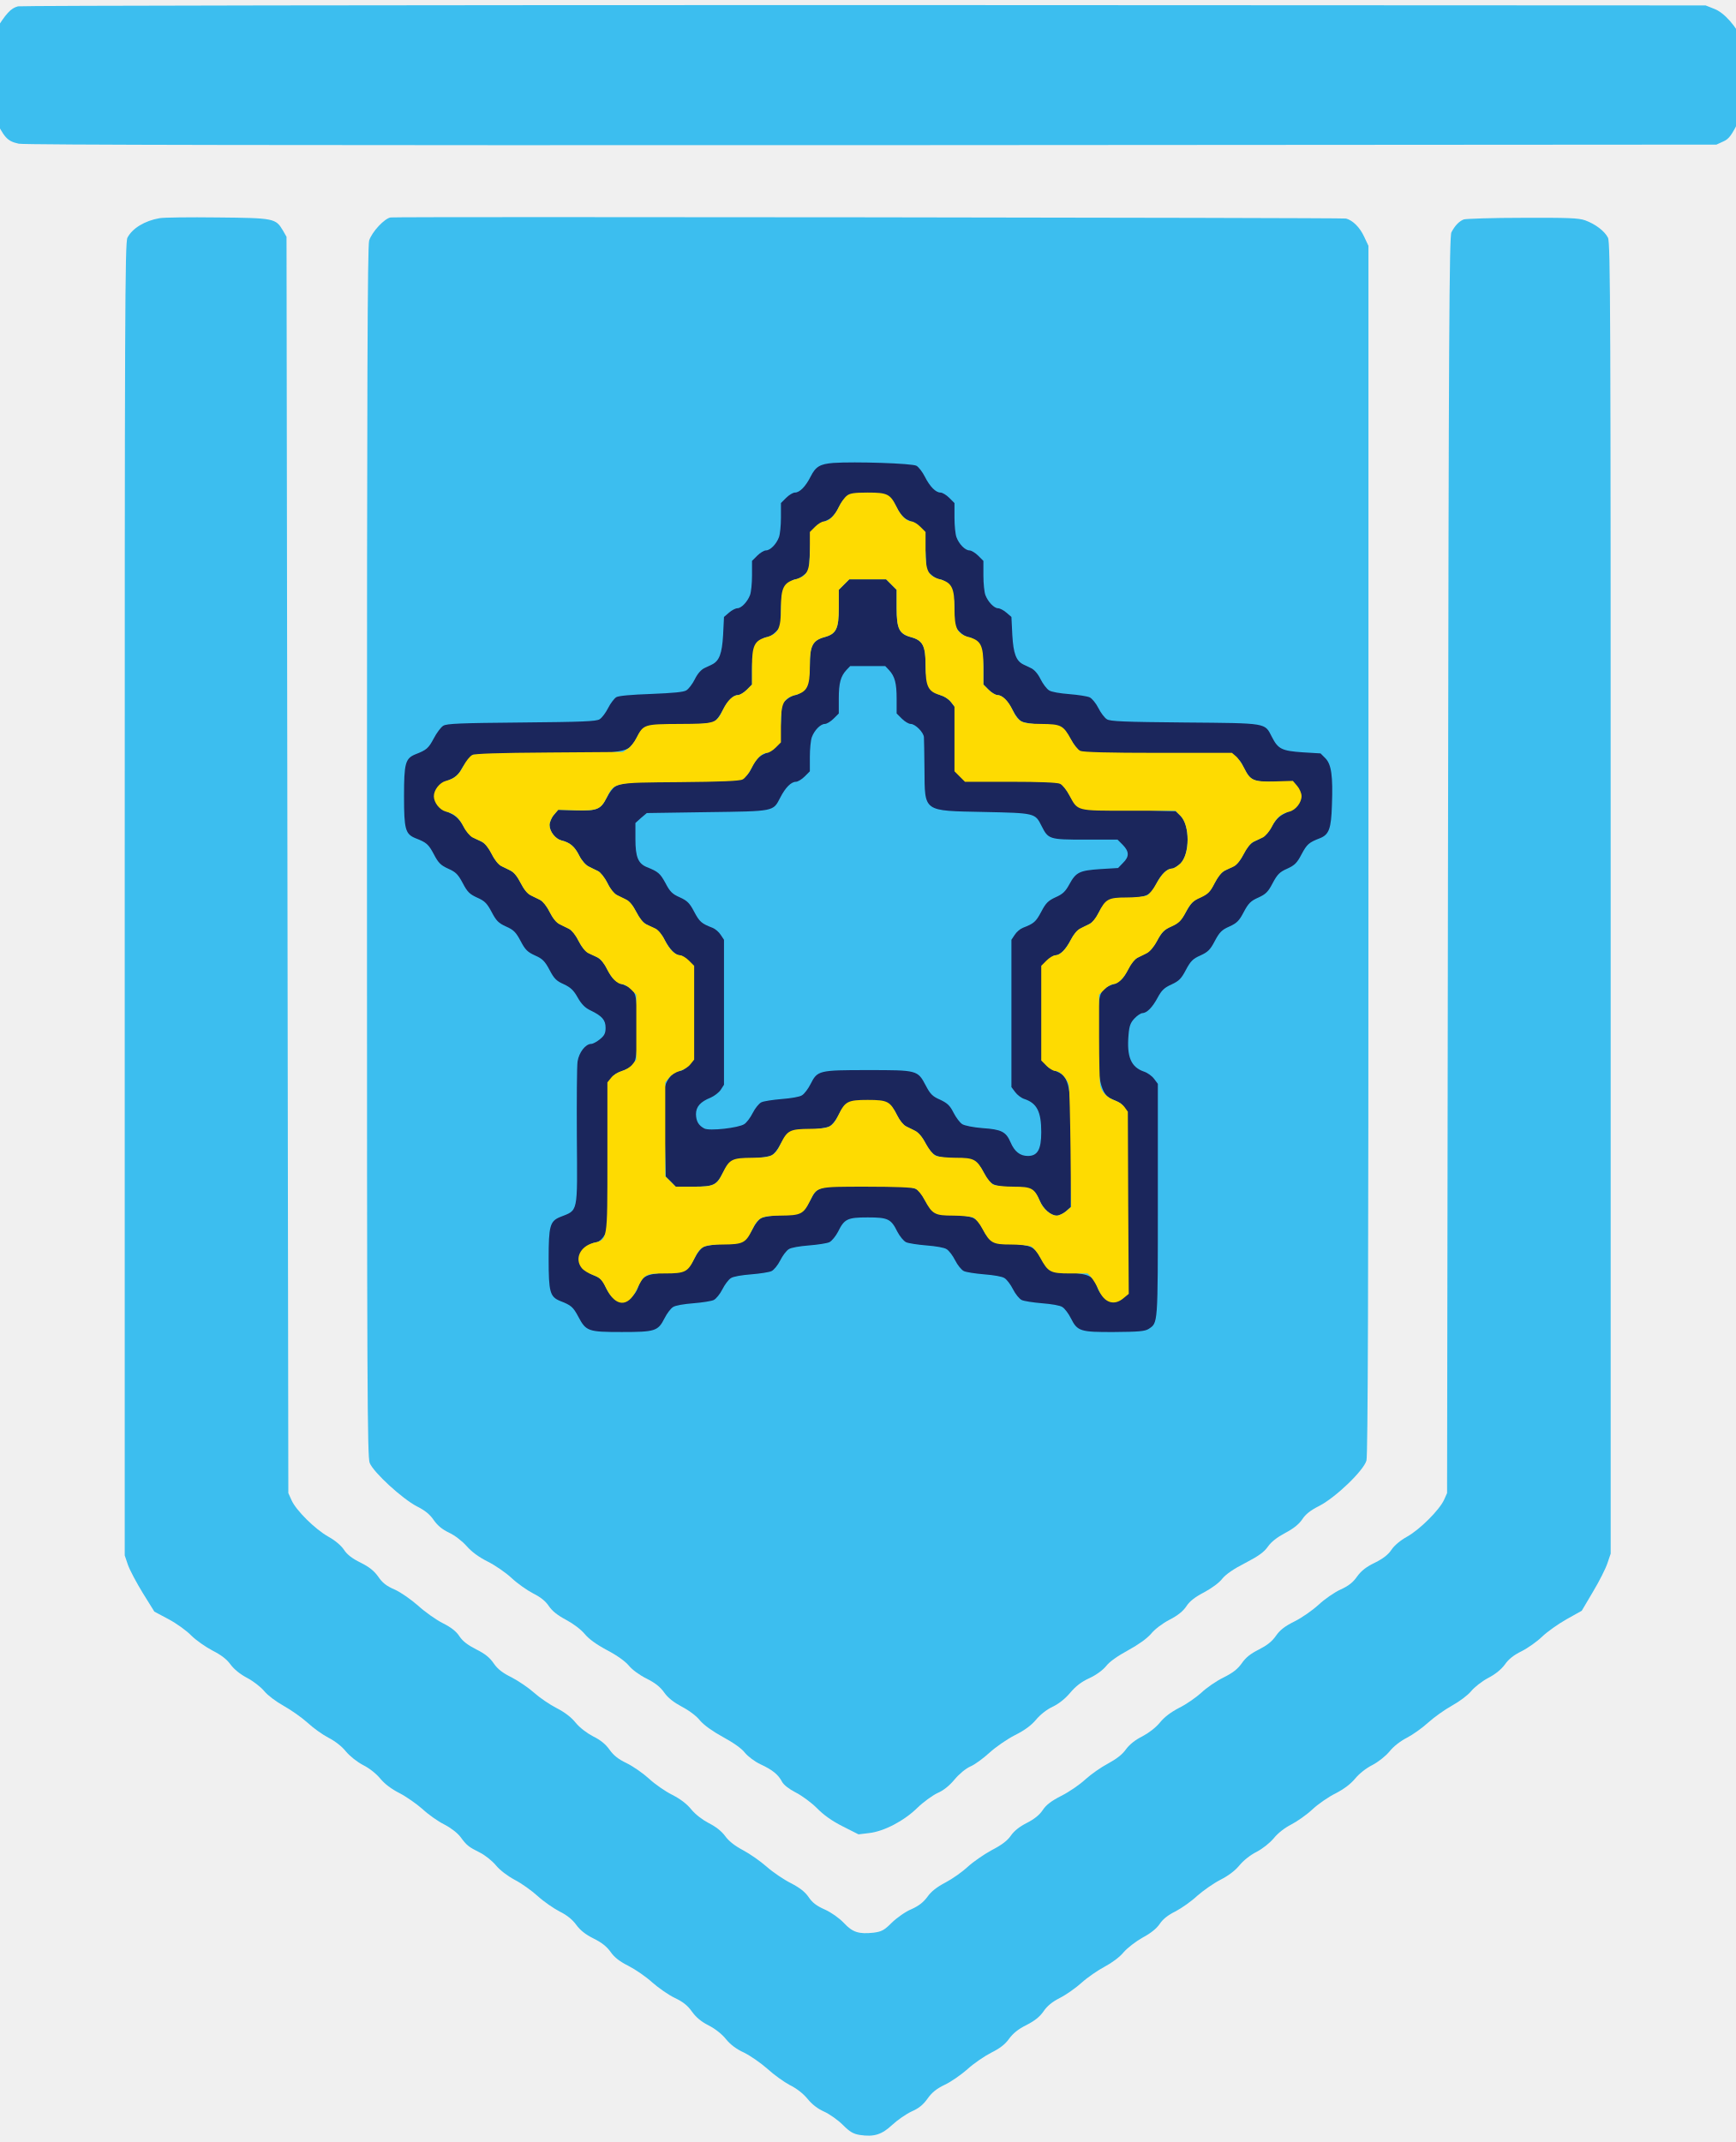
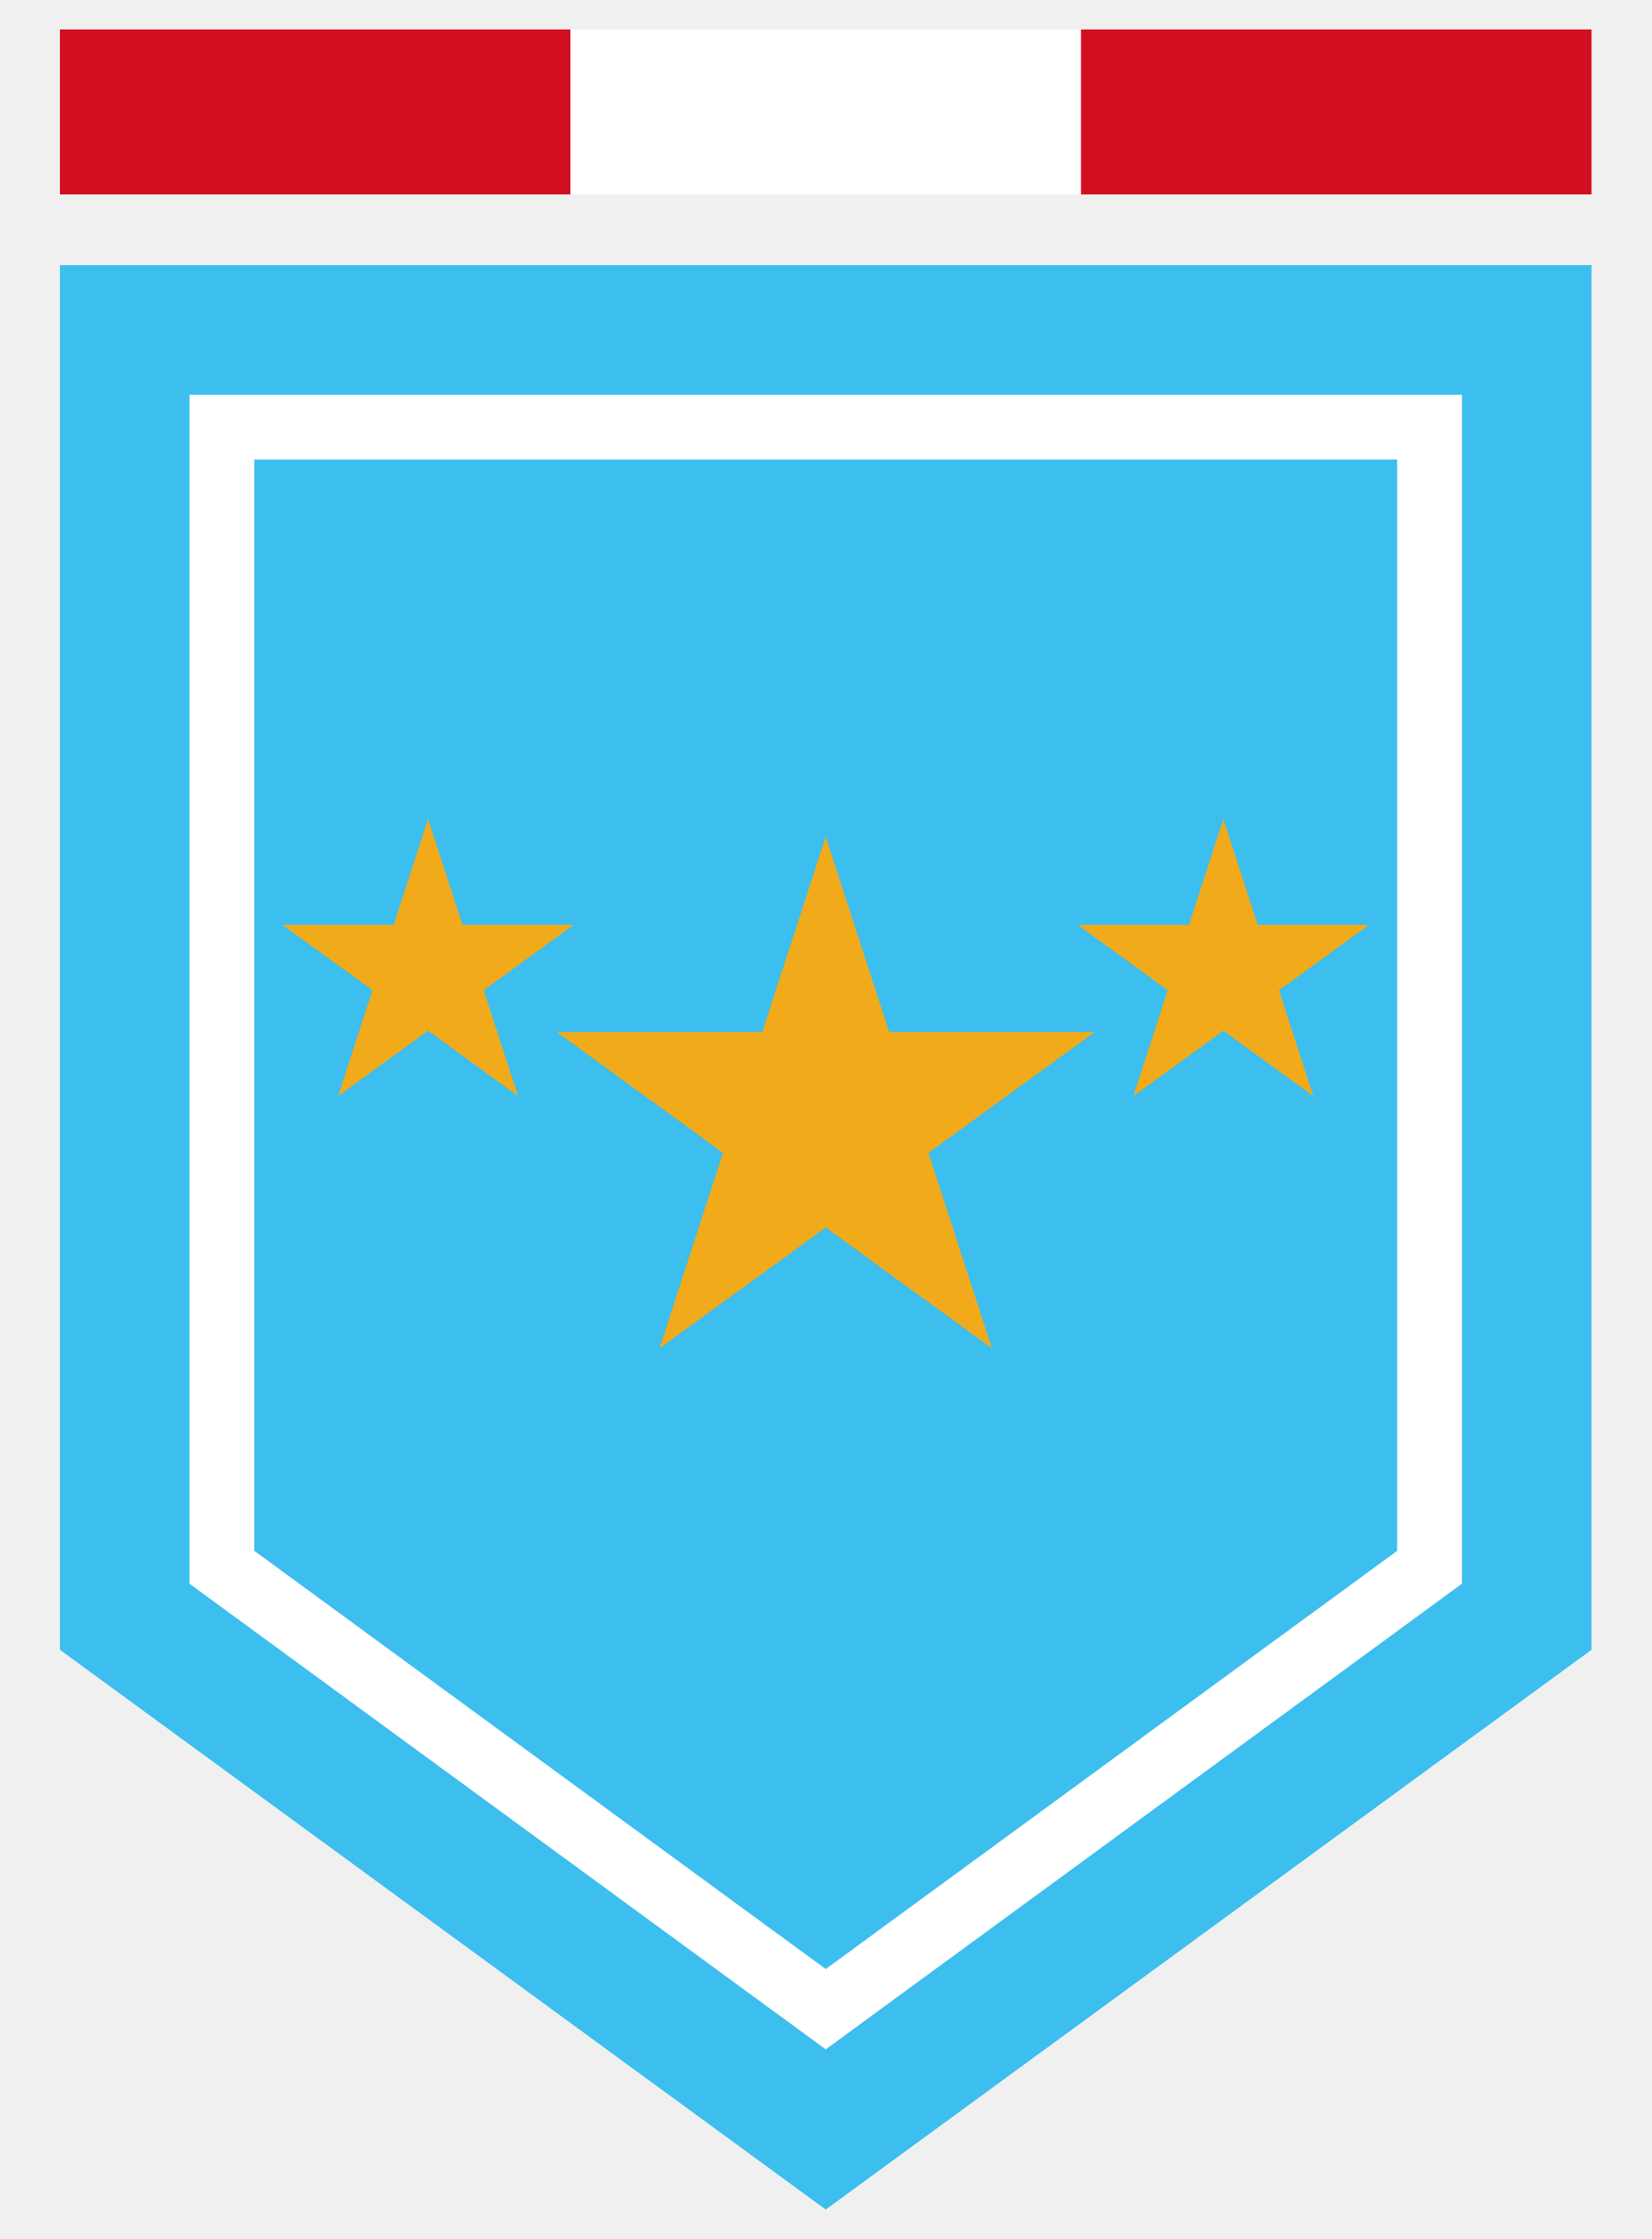
- <svg xmlns="http://www.w3.org/2000/svg" viewBox="192 80 960 1184" width="256" height="316">
-   <g transform="translate(0,1344) scale(0.1,-0.1)" fill="#3CBEEF">
-     <path d="M2020 12610 c-40 -10 -67 -39 -130 -142 l-45 -73 -3 -147 -3 -147 46 -98 c59 -122 75 -139 139 -153 35 -7 1474 -9 4721 -8 l4670 3 37 17 c32 14 45 31 90 120 l53 103 -1 136 0 136 -27 54 c-45 92 -109 164 -164 185 l-48 19 -4650 2 c-2557 0 -4666 -3 -4685 -7z" />
-     <path d="M2803 11438 c-82 -14 -151 -56 -178 -108 -14 -26 -15 -436 -15 -3660 l0 -3630 18 -53 c10 -28 47 -98 82 -155 l64 -103 79 -42 c43 -23 99 -63 125 -90 26 -26 79 -63 117 -83 49 -25 79 -48 100 -77 20 -27 53 -54 93 -75 34 -18 76 -51 94 -73 19 -23 64 -57 107 -81 41 -23 101 -65 133 -94 31 -29 83 -66 116 -83 35 -18 73 -47 96 -76 23 -27 61 -57 95 -75 34 -17 72 -47 95 -75 25 -30 61 -57 106 -80 37 -19 94 -59 127 -88 32 -30 86 -68 120 -85 37 -19 73 -47 90 -69 35 -48 46 -56 108 -87 28 -14 67 -45 88 -70 22 -27 64 -59 105 -81 37 -19 94 -60 127 -90 33 -30 88 -68 121 -85 42 -21 71 -45 92 -74 22 -30 51 -53 95 -75 45 -22 74 -45 95 -75 22 -31 51 -53 99 -77 37 -19 96 -59 131 -91 35 -31 91 -70 125 -86 46 -22 71 -42 95 -76 23 -32 52 -56 92 -76 35 -18 73 -47 96 -76 25 -31 59 -56 101 -75 34 -17 92 -57 128 -89 36 -33 92 -73 124 -90 37 -18 74 -47 98 -76 25 -31 56 -55 92 -71 29 -13 76 -46 103 -73 39 -39 58 -50 94 -56 80 -12 122 2 180 56 29 27 77 60 107 74 39 17 63 36 88 71 25 35 50 55 96 77 34 16 90 55 125 86 35 32 94 72 131 91 48 24 77 46 99 77 22 30 51 54 96 76 45 23 73 45 94 75 20 30 48 53 91 75 34 17 88 55 120 84 32 29 90 69 128 89 41 22 83 53 105 80 21 24 66 59 105 81 45 24 77 50 94 75 17 26 45 49 88 70 34 18 88 56 120 86 33 29 90 69 127 88 45 23 81 50 106 80 23 28 61 58 95 75 34 18 72 48 95 75 23 29 61 58 96 76 33 17 86 54 118 84 32 30 90 70 129 89 46 24 82 51 107 81 23 28 61 58 95 75 34 18 72 48 95 75 23 29 61 58 96 76 33 17 85 54 118 84 32 29 92 72 132 94 43 24 88 58 106 80 18 22 60 55 94 73 41 21 73 48 93 75 20 29 49 52 92 73 34 17 85 53 113 80 29 28 90 71 136 97 l84 47 62 105 c35 58 71 130 80 158 l18 53 0 3625 c0 3218 -1 3629 -15 3655 -19 37 -69 75 -126 96 -37 13 -93 15 -347 14 -166 0 -313 -5 -325 -9 -25 -10 -48 -33 -68 -71 -12 -21 -15 -573 -19 -3500 l-5 -3475 -17 -38 c-26 -56 -134 -164 -204 -203 -38 -21 -71 -49 -87 -73 -17 -26 -45 -48 -91 -71 -48 -23 -76 -45 -99 -77 -23 -33 -48 -52 -92 -72 -33 -15 -88 -53 -121 -84 -34 -31 -94 -73 -133 -92 -54 -27 -80 -47 -103 -80 -22 -32 -50 -53 -95 -76 -46 -23 -72 -44 -94 -76 -23 -32 -48 -52 -102 -79 -39 -19 -94 -57 -122 -84 -29 -26 -83 -64 -122 -83 -46 -24 -82 -51 -107 -82 -23 -28 -61 -57 -97 -76 -38 -19 -70 -44 -90 -71 -20 -29 -53 -54 -99 -79 -38 -20 -94 -59 -126 -88 -31 -29 -91 -70 -133 -91 -55 -28 -84 -50 -103 -79 -18 -27 -47 -50 -88 -71 -40 -20 -70 -44 -88 -70 -19 -28 -51 -52 -107 -81 -44 -24 -103 -65 -132 -92 -29 -27 -84 -66 -122 -86 -48 -25 -80 -50 -101 -80 -22 -30 -48 -50 -88 -68 -32 -13 -80 -47 -108 -74 -43 -43 -57 -50 -101 -56 -82 -9 -117 2 -165 54 -26 27 -68 57 -105 74 -46 20 -70 39 -90 69 -20 29 -48 51 -98 77 -38 19 -99 60 -134 91 -35 31 -94 72 -132 92 -45 24 -78 50 -98 78 -20 27 -52 52 -90 71 -36 19 -74 48 -97 76 -25 31 -61 58 -106 81 -38 19 -96 59 -129 90 -33 30 -88 68 -123 85 -46 22 -71 42 -94 74 -21 30 -50 54 -91 74 -36 19 -74 48 -97 76 -25 31 -61 58 -106 81 -37 19 -93 57 -123 84 -30 27 -86 65 -124 85 -51 25 -78 46 -100 78 -22 32 -48 53 -96 77 -47 24 -75 45 -93 72 -18 28 -46 50 -94 74 -37 19 -98 62 -135 96 -39 34 -94 73 -129 89 -47 20 -69 38 -92 72 -23 32 -49 53 -97 77 -47 23 -75 45 -92 71 -16 24 -49 52 -87 73 -73 41 -178 145 -203 201 l-18 40 -5 3475 -5 3475 -20 35 c-40 67 -48 69 -362 72 -155 2 -299 0 -320 -4z" />
-     <path d="M4081 11442 c-34 -5 -104 -80 -119 -128 -9 -32 -12 -768 -12 -3382 0 -2990 2 -3346 15 -3380 21 -53 182 -200 262 -241 44 -22 71 -44 92 -75 22 -31 47 -52 85 -70 32 -15 72 -46 98 -75 28 -32 68 -61 116 -85 40 -20 100 -61 132 -91 32 -30 86 -68 119 -85 42 -21 69 -43 87 -70 19 -28 48 -51 95 -76 41 -22 82 -53 103 -78 23 -28 64 -58 124 -90 57 -30 101 -62 121 -86 18 -22 57 -51 97 -71 48 -24 76 -46 98 -77 21 -30 52 -54 98 -79 39 -20 82 -52 101 -77 23 -26 67 -58 127 -91 57 -31 103 -63 121 -87 18 -21 53 -48 87 -64 65 -30 98 -57 118 -96 9 -17 38 -40 75 -59 34 -17 87 -56 118 -87 37 -38 85 -72 143 -101 l87 -44 58 7 c82 9 194 67 268 140 33 32 83 68 110 81 33 14 66 40 95 75 27 32 62 61 89 73 24 10 71 45 105 76 34 31 96 74 139 96 54 27 91 54 118 86 23 28 60 57 92 72 34 16 69 44 97 77 30 36 62 61 106 81 39 18 75 45 93 67 18 24 64 56 121 87 60 33 104 65 127 91 20 25 62 57 102 78 47 24 76 48 94 75 18 28 48 51 98 77 41 22 84 53 101 76 21 25 63 54 128 87 73 38 103 60 124 90 18 26 50 51 95 75 47 25 76 48 95 76 18 28 46 50 94 74 91 47 245 195 261 251 8 29 11 974 11 3380 l0 3340 -24 51 c-24 52 -63 90 -100 100 -23 5 -5246 11 -5285 6z" />
-   </g>
-   <g transform="translate(0,1344) scale(0.1,-0.1)" fill="#1B265C">
-     <path d="M6530 10084 c-74 -6 -98 -20 -126 -76 -28 -55 -60 -88 -87 -88 -10 0 -32 -13 -48 -29 l-29 -29 0 -81 c0 -44 -5 -92 -11 -108 -14 -38 -48 -73 -72 -73 -10 0 -32 -13 -48 -29 l-29 -29 0 -81 c0 -44 -5 -92 -11 -108 -14 -37 -48 -73 -70 -73 -10 0 -31 -11 -46 -24 l-28 -24 -5 -101 c-6 -102 -21 -142 -61 -162 -7 -3 -27 -13 -42 -20 -18 -8 -39 -32 -53 -61 -13 -26 -34 -54 -47 -62 -15 -10 -73 -15 -194 -20 -112 -4 -180 -10 -194 -18 -11 -7 -32 -34 -45 -60 -13 -26 -34 -54 -47 -62 -18 -12 -98 -15 -432 -18 -339 -3 -414 -6 -433 -18 -13 -8 -37 -40 -53 -71 -29 -54 -39 -63 -101 -87 -56 -23 -63 -50 -63 -232 0 -182 7 -209 63 -232 62 -24 72 -33 102 -89 25 -48 38 -61 80 -80 41 -18 54 -31 80 -80 25 -48 38 -61 80 -80 41 -18 54 -31 80 -80 25 -48 38 -61 80 -80 41 -18 54 -31 80 -80 25 -48 38 -61 80 -80 41 -18 54 -31 80 -80 25 -48 38 -61 79 -79 38 -18 54 -33 77 -74 21 -37 41 -57 71 -71 64 -31 83 -53 83 -96 0 -29 -6 -43 -31 -63 -17 -14 -39 -26 -48 -26 -32 0 -68 -47 -76 -97 -4 -25 -5 -213 -4 -417 3 -432 9 -403 -93 -444 -56 -23 -63 -50 -63 -232 0 -182 7 -209 63 -232 62 -24 72 -33 101 -87 43 -81 54 -85 241 -85 184 0 200 5 236 76 13 26 34 54 47 62 12 9 61 17 112 21 50 4 101 12 113 18 13 6 35 33 48 59 13 26 34 54 47 62 12 9 61 17 112 21 50 4 101 12 113 18 13 6 35 33 48 59 13 26 34 54 47 62 12 9 61 17 112 21 50 4 101 12 113 18 13 6 35 33 48 58 35 71 52 79 164 79 112 0 129 -8 164 -79 13 -25 35 -52 48 -58 12 -6 64 -14 113 -18 51 -4 100 -12 112 -21 13 -8 34 -36 47 -62 13 -26 35 -53 48 -59 12 -6 64 -14 113 -18 51 -4 100 -12 112 -21 13 -8 34 -36 47 -62 13 -26 35 -53 48 -59 12 -6 64 -14 113 -18 51 -4 100 -12 112 -21 13 -8 34 -36 47 -62 36 -72 52 -77 241 -76 135 1 168 4 189 17 52 35 51 15 51 709 l0 647 -21 28 c-11 15 -36 33 -54 39 -74 25 -98 82 -87 206 4 48 11 66 33 89 15 16 35 29 43 29 26 1 56 32 85 86 22 41 37 55 77 73 41 19 54 32 79 80 26 49 39 62 80 80 42 19 55 32 80 80 26 49 39 62 80 80 42 19 55 32 80 80 26 49 39 62 80 80 42 19 55 32 80 80 26 49 39 62 80 80 42 19 55 32 80 80 30 56 40 65 102 89 50 20 62 53 66 183 6 162 -3 225 -36 259 l-27 27 -99 6 c-115 8 -136 18 -170 85 -41 79 -20 76 -481 80 -334 3 -414 6 -432 18 -13 8 -34 36 -47 62 -13 26 -35 53 -48 59 -12 6 -63 14 -113 18 -51 4 -100 12 -112 21 -13 8 -34 36 -47 62 -14 29 -35 53 -53 61 -15 7 -35 17 -42 20 -40 20 -55 60 -61 162 l-5 101 -28 24 c-15 13 -36 24 -46 24 -22 0 -56 36 -70 73 -6 16 -11 64 -11 108 l0 81 -29 29 c-16 16 -38 29 -48 29 -24 0 -58 35 -72 73 -6 16 -11 64 -11 108 l0 81 -29 29 c-16 16 -38 29 -48 29 -27 0 -59 33 -87 88 -13 26 -34 53 -46 60 -22 14 -343 24 -460 16z m308 -190 c12 -8 33 -37 46 -63 14 -28 36 -52 53 -60 15 -7 35 -17 42 -20 40 -20 55 -60 61 -162 l5 -101 28 -24 c15 -13 36 -24 46 -24 22 0 56 -36 70 -73 6 -16 11 -64 11 -108 l0 -81 29 -29 c16 -16 38 -29 48 -29 24 0 58 -35 72 -73 6 -16 11 -64 11 -108 l0 -81 29 -29 c16 -16 38 -29 48 -29 27 0 59 -33 87 -88 13 -26 35 -53 48 -59 12 -6 64 -14 113 -18 50 -3 100 -13 112 -20 12 -8 33 -36 48 -63 14 -26 36 -54 48 -62 18 -12 98 -15 432 -18 457 -4 439 -1 476 -75 35 -69 50 -77 162 -77 l98 0 24 -25 c32 -31 34 -84 4 -111 -12 -10 -40 -28 -62 -39 -30 -14 -50 -34 -71 -71 -23 -41 -39 -56 -77 -74 -41 -18 -54 -31 -79 -79 -26 -49 -39 -62 -80 -80 -42 -19 -55 -32 -80 -80 -26 -48 -39 -62 -79 -79 -39 -18 -53 -33 -80 -81 -27 -48 -42 -62 -80 -80 -39 -17 -53 -32 -80 -80 -28 -48 -42 -62 -82 -80 -41 -19 -54 -32 -79 -80 -30 -56 -40 -65 -102 -89 -54 -22 -63 -51 -66 -227 -6 -258 13 -368 69 -396 7 -3 25 -12 39 -18 52 -24 51 -17 53 -558 l1 -506 -23 -18 c-48 -39 -119 -11 -141 55 -19 59 -44 73 -150 80 -54 4 -104 13 -117 21 -12 8 -34 37 -48 64 -33 59 -51 67 -165 76 -97 7 -122 20 -150 75 -35 68 -50 76 -158 84 -56 4 -106 13 -119 21 -12 8 -33 37 -48 64 -41 75 -44 76 -315 76 -271 0 -278 -2 -316 -77 -13 -26 -34 -54 -47 -62 -12 -9 -61 -17 -112 -21 -49 -4 -101 -12 -113 -18 -13 -6 -35 -33 -48 -59 -13 -26 -34 -54 -47 -62 -12 -9 -61 -17 -112 -21 -49 -4 -101 -12 -113 -18 -13 -6 -35 -33 -48 -59 -33 -66 -53 -76 -164 -84 -106 -7 -131 -21 -150 -80 -22 -65 -89 -93 -139 -58 -12 9 -31 36 -42 61 -14 34 -27 47 -56 59 -59 25 -83 52 -83 95 0 29 7 43 31 63 17 14 39 26 48 26 32 0 68 47 76 97 4 25 5 213 4 417 -3 432 -9 403 93 444 56 23 63 50 63 232 0 182 -7 209 -63 232 -62 24 -72 33 -102 89 -25 48 -38 61 -80 80 -41 18 -54 31 -80 80 -25 48 -38 61 -80 80 -41 18 -54 31 -80 80 -25 48 -38 61 -80 80 -41 18 -54 31 -80 80 -25 48 -38 61 -80 80 -41 18 -54 31 -80 80 -25 48 -38 61 -79 79 -38 18 -54 33 -77 74 -21 37 -41 57 -71 71 -64 31 -83 53 -83 95 0 42 24 69 83 94 23 9 44 28 55 48 9 18 29 45 44 60 l26 28 329 0 c341 0 492 10 530 36 13 8 32 32 43 54 32 63 45 67 237 74 112 4 180 10 194 18 11 7 32 34 45 60 28 55 60 88 87 88 10 0 32 13 48 29 l29 29 0 81 c0 44 5 92 11 108 14 38 48 73 72 73 10 0 32 13 48 29 l29 29 0 81 c0 44 5 92 11 108 14 37 48 73 70 73 10 0 31 11 46 24 l28 24 5 101 c6 102 21 142 61 162 7 3 27 13 42 20 17 8 39 32 53 60 35 71 52 79 164 79 71 0 101 -4 118 -16z" />
-     <path d="M6589 9411 l-29 -29 0 -100 c0 -116 -14 -144 -80 -162 -62 -17 -80 -48 -80 -141 0 -43 -5 -90 -11 -106 -14 -37 -48 -73 -70 -73 -10 0 -31 -11 -46 -24 l-28 -24 -5 -101 c-6 -102 -21 -142 -61 -162 -7 -3 -27 -13 -42 -20 -17 -8 -39 -32 -53 -60 -40 -80 -36 -79 -314 -79 -263 0 -411 -12 -447 -36 -13 -8 -34 -36 -47 -62 -33 -65 -52 -73 -169 -70 l-99 3 -24 -28 c-13 -15 -24 -41 -24 -56 0 -36 32 -77 67 -86 46 -11 72 -33 97 -83 14 -28 36 -53 53 -61 15 -8 39 -19 51 -25 13 -6 37 -36 53 -67 24 -49 36 -60 78 -80 42 -18 55 -31 81 -80 25 -48 38 -61 79 -80 40 -18 55 -32 77 -73 29 -54 59 -85 85 -86 8 0 28 -13 44 -30 l29 -30 1 -237 c1 -131 -1 -250 -3 -265 -5 -33 -47 -78 -73 -78 -30 0 -69 -42 -80 -85 -5 -24 -6 -134 -2 -270 l6 -230 28 -27 27 -28 99 0 c112 0 127 8 162 77 30 59 52 71 156 78 50 4 101 12 113 18 13 6 35 33 48 59 13 26 34 54 47 62 12 9 61 17 112 21 50 4 101 12 113 18 13 6 35 33 48 58 35 71 52 79 164 79 112 0 129 -8 165 -80 20 -39 34 -52 74 -70 39 -18 55 -33 76 -72 43 -78 53 -84 163 -92 110 -8 133 -18 162 -76 35 -68 50 -77 158 -84 53 -4 105 -12 115 -17 10 -6 27 -30 37 -53 21 -49 62 -86 96 -86 12 0 35 11 50 23 l27 24 3 264 c5 365 -7 451 -67 480 -7 3 -26 12 -40 19 -50 23 -53 41 -53 316 l0 254 29 30 c16 17 36 30 44 30 26 1 56 32 85 86 23 42 37 55 77 74 40 18 54 31 74 71 35 67 54 77 167 85 109 8 123 16 159 87 24 47 55 76 82 77 10 0 31 13 47 28 52 52 53 211 1 263 l-27 26 -259 7 c-195 6 -265 11 -282 21 -12 8 -33 36 -48 63 -14 26 -35 54 -47 61 -16 10 -85 15 -262 18 -133 2 -251 6 -263 9 -13 2 -31 16 -40 31 -15 23 -18 51 -18 194 l0 167 -21 29 c-11 15 -34 33 -51 38 -69 23 -93 70 -93 183 0 94 -18 125 -80 142 -66 18 -80 46 -80 162 l0 100 -29 29 -29 29 -102 0 -102 0 -29 -29z m249 -473 c32 -35 42 -72 42 -159 l0 -81 29 -29 c16 -16 38 -29 49 -29 25 0 72 -47 73 -74 1 -11 2 -91 3 -176 2 -239 -11 -230 328 -237 283 -6 284 -6 319 -76 38 -75 41 -77 242 -77 l179 0 29 -29 c36 -37 37 -65 1 -100 l-27 -28 -99 -6 c-115 -8 -134 -17 -171 -85 -21 -39 -37 -54 -76 -71 -41 -19 -54 -32 -79 -80 -30 -56 -40 -65 -102 -89 -15 -6 -35 -23 -45 -39 l-18 -27 0 -407 0 -408 21 -28 c11 -15 34 -33 51 -38 69 -23 93 -70 93 -183 0 -96 -20 -132 -74 -132 -43 0 -74 24 -96 76 -25 58 -50 71 -155 78 -51 4 -100 14 -112 22 -13 8 -34 36 -48 63 -20 40 -34 53 -74 72 -42 18 -55 31 -80 79 -45 85 -46 85 -321 85 -271 0 -278 -2 -316 -77 -13 -26 -34 -54 -47 -62 -12 -9 -61 -17 -112 -21 -49 -4 -101 -12 -113 -18 -13 -6 -35 -33 -48 -59 -13 -26 -34 -54 -47 -62 -32 -21 -193 -39 -221 -24 -32 17 -45 40 -46 79 0 41 24 69 82 92 20 9 45 28 55 43 l18 28 0 401 0 401 -18 27 c-10 16 -30 33 -45 39 -62 24 -72 33 -102 89 -25 48 -38 61 -80 80 -41 18 -54 31 -79 79 -29 53 -40 63 -103 88 -48 20 -63 56 -63 155 l0 89 31 28 32 27 333 5 c376 5 365 3 405 80 28 55 60 88 87 88 10 0 32 13 48 29 l29 29 0 81 c0 44 5 92 11 108 14 38 48 73 72 73 10 0 32 13 48 29 l29 29 0 81 c0 87 10 124 42 159 l21 22 97 0 97 0 21 -22z" />
-   </g>
-   <g transform="translate(0,1344) scale(0.1,-0.1)" fill="#FEDB01">
-     <path d="M6604 9902 c-12 -9 -32 -37 -44 -62 -24 -50 -55 -79 -83 -80 -10 0 -32 -13 -48 -29 l-29 -29 0 -100 c0 -116 -14 -144 -80 -162 -65 -18 -80 -47 -80 -160 0 -113 -15 -142 -80 -160 -66 -18 -80 -46 -80 -162 l0 -100 -29 -29 c-16 -16 -38 -29 -48 -29 -28 -1 -59 -30 -83 -80 -38 -78 -42 -79 -240 -80 -197 -1 -201 -2 -239 -77 -12 -24 -33 -51 -48 -60 l-27 -18 -406 -3 c-288 -2 -412 -6 -428 -14 -13 -7 -35 -34 -48 -60 -25 -50 -51 -72 -97 -83 -35 -9 -67 -50 -67 -85 0 -35 32 -76 67 -85 46 -11 72 -33 97 -83 13 -26 36 -53 50 -60 14 -7 38 -17 52 -24 15 -7 37 -35 54 -68 15 -31 39 -60 52 -66 12 -6 36 -17 51 -25 19 -8 39 -34 57 -69 18 -35 38 -61 57 -69 15 -8 39 -19 51 -25 13 -6 37 -35 52 -66 18 -35 38 -61 57 -69 15 -8 39 -19 51 -25 13 -6 37 -35 52 -66 17 -33 39 -61 54 -68 14 -7 38 -17 52 -24 15 -7 37 -34 51 -63 27 -54 58 -84 86 -85 10 0 32 -13 48 -29 l29 -29 0 -180 0 -179 -21 -26 c-11 -15 -38 -31 -59 -37 -21 -6 -48 -22 -59 -37 l-21 -26 0 -414 c0 -469 2 -455 -77 -474 -74 -19 -106 -88 -65 -139 10 -13 38 -30 63 -39 38 -14 48 -24 74 -76 50 -100 119 -103 165 -8 44 90 49 93 159 93 110 0 126 8 161 80 35 72 51 79 160 80 109 1 125 8 160 80 35 72 51 79 160 80 109 1 125 8 160 80 40 81 33 80 312 80 161 0 256 -4 272 -11 13 -6 36 -34 51 -63 42 -78 56 -86 157 -86 48 0 98 -5 112 -11 13 -6 36 -34 51 -63 42 -78 56 -86 157 -86 48 0 98 -5 112 -11 13 -6 36 -34 51 -63 43 -79 55 -86 166 -86 l96 0 20 -22 c11 -13 30 -44 41 -70 31 -71 86 -89 138 -44 l28 23 -3 504 -2 504 -18 25 c-10 14 -33 30 -51 36 -45 15 -76 47 -84 85 -3 17 -6 137 -6 266 l0 235 29 29 c16 16 38 29 48 29 28 1 59 31 86 85 14 28 36 55 49 61 12 6 36 17 51 25 17 8 40 35 58 69 25 48 38 61 79 79 42 19 55 32 80 80 26 49 39 62 81 80 42 20 54 31 78 80 18 34 39 61 55 69 14 7 38 17 52 24 15 7 37 35 54 68 17 33 39 61 54 68 14 7 38 17 52 24 14 7 37 34 50 60 25 50 51 72 97 83 35 9 67 50 67 86 0 15 -11 41 -24 56 l-24 28 -99 -3 c-118 -3 -136 4 -170 73 -14 27 -35 58 -47 67 l-21 18 -407 0 c-278 0 -415 4 -432 11 -13 6 -36 34 -51 63 -43 79 -55 85 -165 86 -109 1 -125 8 -160 80 -24 50 -55 79 -83 80 -10 0 -32 13 -48 29 l-29 29 0 100 c0 116 -14 144 -80 162 -65 18 -80 47 -80 160 0 113 -15 142 -80 160 -66 18 -80 46 -80 162 l0 100 -29 29 c-16 16 -38 29 -48 29 -28 1 -59 30 -83 80 -35 72 -51 80 -160 80 -75 0 -100 -4 -116 -18z m247 -491 l29 -29 0 -100 c0 -116 14 -144 80 -162 65 -18 80 -47 80 -160 0 -113 15 -142 80 -160 21 -6 48 -22 59 -37 l21 -26 0 -179 0 -180 29 -29 29 -29 251 0 c163 0 259 -4 275 -11 13 -6 36 -34 51 -63 48 -89 35 -86 328 -86 l259 0 28 -28 c53 -53 53 -211 0 -264 -16 -15 -37 -28 -47 -28 -28 -1 -57 -30 -88 -86 -15 -29 -38 -57 -51 -63 -14 -6 -64 -11 -112 -11 -102 0 -117 -9 -155 -85 -14 -28 -36 -55 -49 -61 -12 -6 -36 -17 -51 -25 -18 -8 -38 -33 -54 -64 -27 -54 -58 -84 -86 -85 -10 0 -32 -13 -48 -29 l-29 -29 0 -262 0 -262 29 -29 c16 -16 38 -29 49 -29 28 0 69 -45 75 -83 3 -18 7 -175 9 -350 l3 -319 -28 -24 c-15 -13 -39 -24 -51 -24 -33 0 -76 37 -93 79 -30 72 -46 81 -144 81 -49 0 -99 5 -113 11 -13 6 -36 34 -51 63 -42 78 -56 86 -157 86 -48 0 -98 5 -112 11 -14 7 -38 36 -55 68 -18 35 -41 62 -58 70 -15 8 -39 19 -51 25 -13 6 -35 33 -49 61 -39 77 -52 85 -163 85 -109 0 -125 -8 -160 -80 -35 -72 -51 -79 -160 -80 -109 -1 -125 -8 -160 -80 -35 -72 -51 -79 -160 -80 -109 -1 -125 -8 -160 -80 -35 -72 -50 -80 -163 -80 l-99 0 -29 29 -29 29 0 260 0 259 21 26 c11 15 38 31 59 37 21 6 48 22 59 37 l21 26 0 259 0 260 -29 29 c-16 16 -38 29 -48 29 -28 1 -59 31 -86 85 -14 29 -36 56 -51 63 -14 7 -38 17 -52 24 -15 7 -37 35 -54 68 -18 35 -38 61 -57 69 -15 8 -39 19 -51 25 -13 6 -37 35 -52 66 -15 31 -39 60 -52 66 -12 6 -36 17 -51 25 -17 8 -39 33 -53 61 -25 50 -51 72 -97 83 -35 9 -67 50 -67 86 0 15 11 41 24 56 l24 28 99 -3 c117 -3 136 5 169 70 43 85 34 83 404 86 225 2 332 6 348 15 13 6 35 34 49 62 27 54 58 84 86 85 10 0 32 13 48 29 l29 29 0 100 c0 116 14 144 80 162 65 18 80 47 80 160 0 113 15 142 80 160 66 18 80 46 80 162 l0 100 29 29 29 29 102 0 102 0 29 -29z" />
+ <svg xmlns="http://www.w3.org/2000/svg" viewBox="140 40 560 760" width="256" height="347">
+   <rect x="160.000" y="50" width="173.333" height="56" fill="#D10F21" />
+   <rect x="333.333" y="50" width="173.333" height="56" fill="#FFFFFF" />
+   <rect x="506.667" y="50" width="173.333" height="56" fill="#D10F21" />
+   <path d="M160 130 H680 V600 L420 790 L160 600 Z" fill="#3CBEEF" />
+   <path d="M215 185 H625 V572 L420 722 L215 572 Z" fill="none" stroke="#FFFFFF" stroke-width="22" />
+   <g fill="#F1AA19">
+     <path d="M285.00,318.00 L296.68,353.93 L334.45,353.93 L303.89,376.14 L315.56,412.07 L285.00,389.86 L254.44,412.07 L266.11,376.14 L235.55,353.93 L273.32,353.93Z" />
+     <path d="M420.00,324.00 L441.56,390.33 L511.30,390.33 L454.88,431.33 L476.43,497.67 L420.00,456.67 L363.57,497.67 L385.12,431.33 L328.70,390.33 L398.44,390.33Z" />
+     <path d="M555.00,318.00 L566.68,353.93 L604.45,353.93 L573.89,376.14 L585.56,412.07 L555.00,389.86 L524.44,412.07 L536.11,376.14 L505.55,353.93 L543.32,353.93Z" />
  </g>
</svg>
